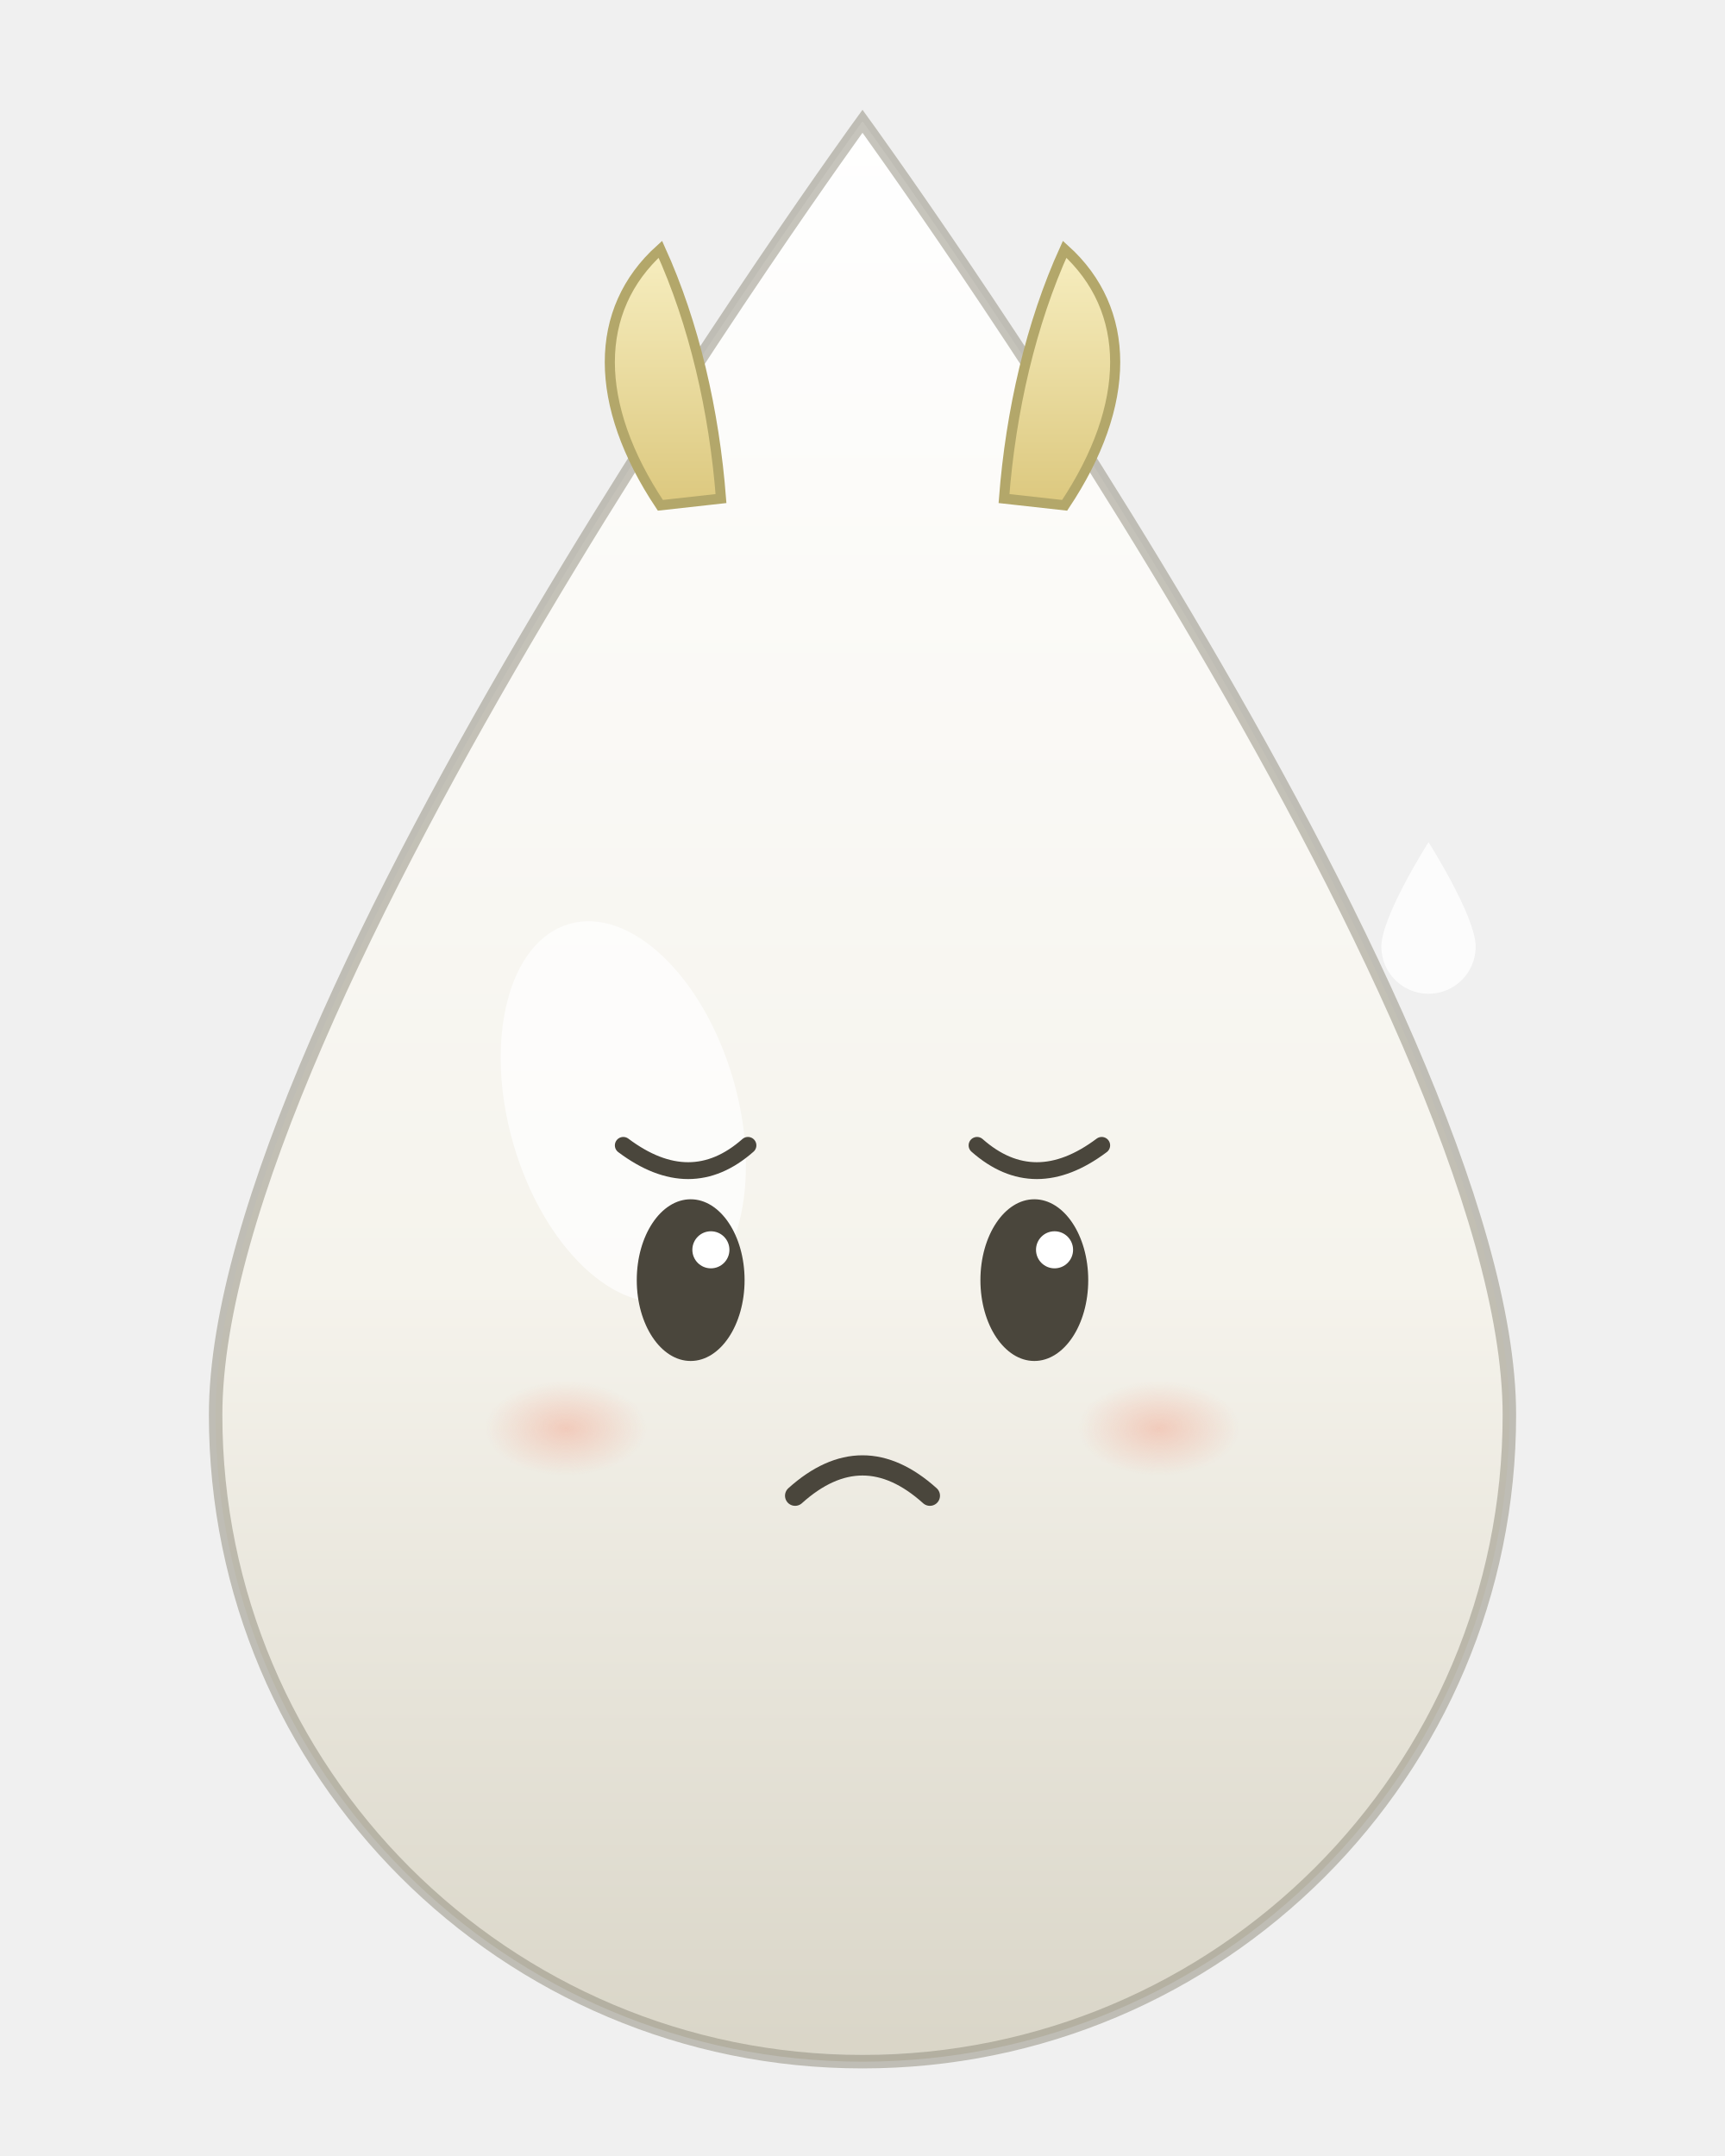
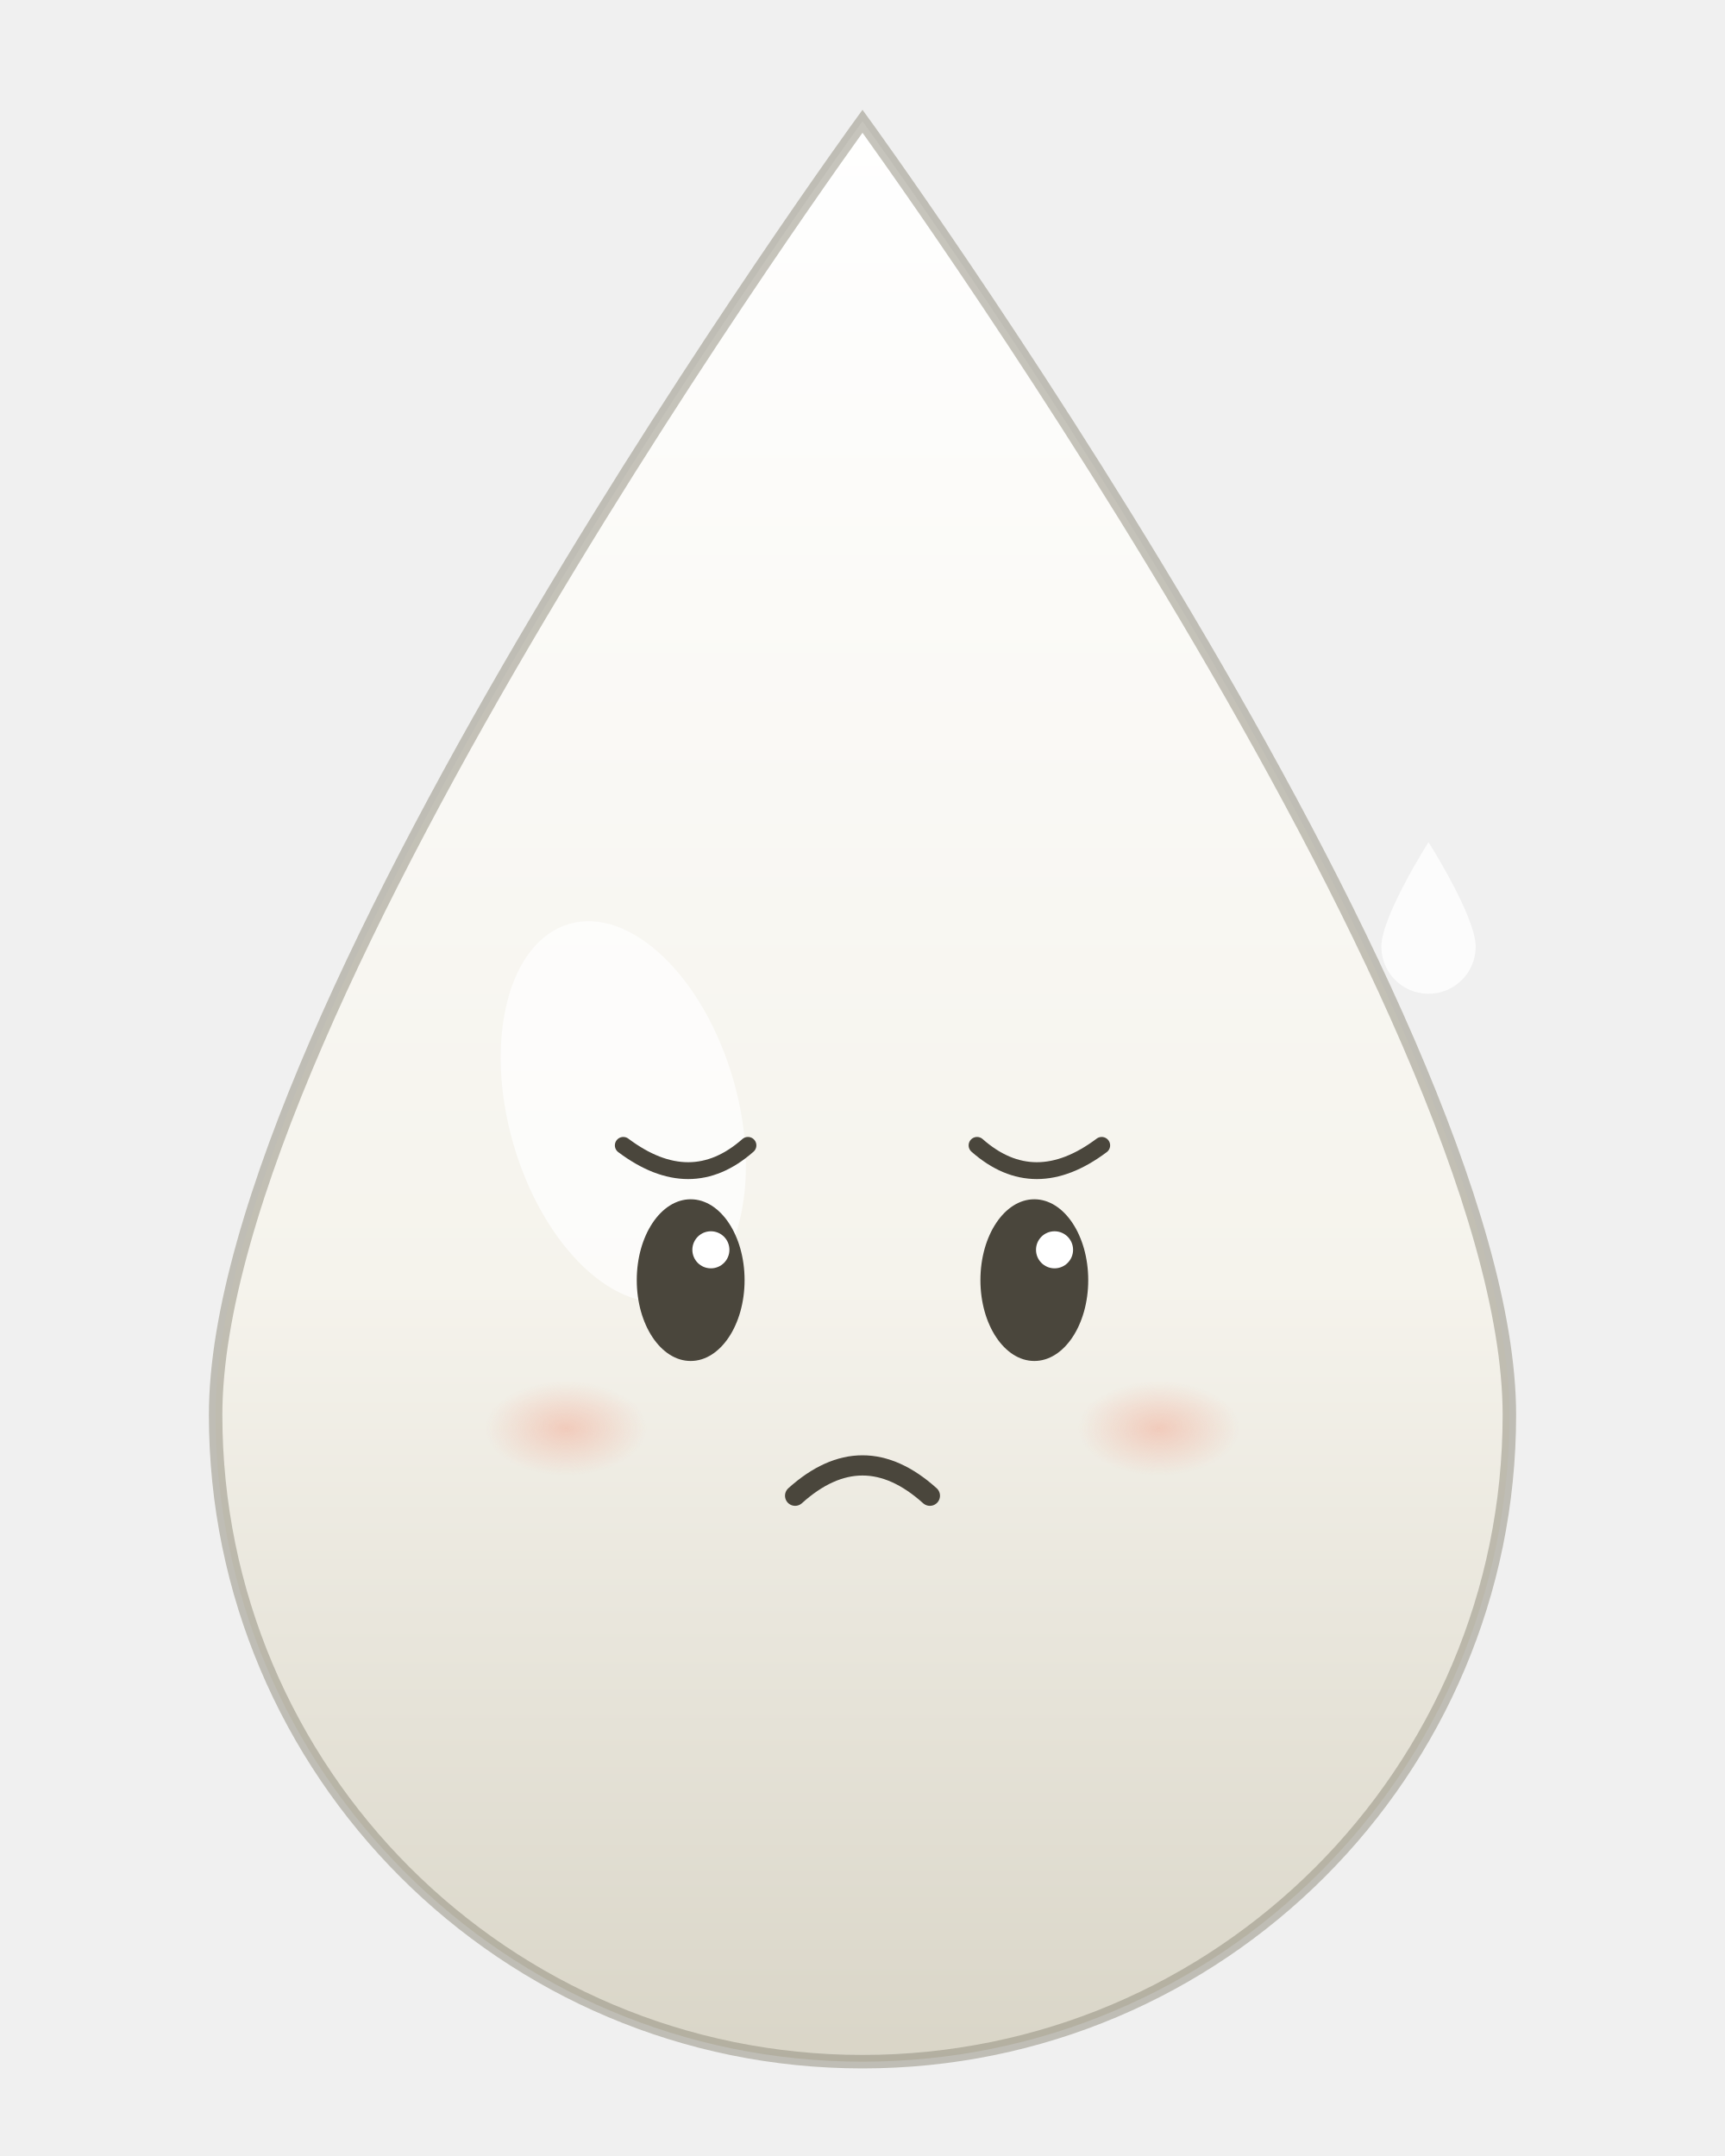
- <svg xmlns="http://www.w3.org/2000/svg" width="512" height="640" viewBox="0 0 512 640">
-   <defs>
+ <svg xmlns="http://www.w3.org/2000/svg" width="512" height="640" viewBox="0 0 512 640" version="1.1" id="svg13">
+   <defs id="defs7">
    <linearGradient id="body" x1="0" y1="0" x2="0" y2="1">
-       <stop offset="0" stop-color="#ffffff" />
-       <stop offset="0.6" stop-color="#f5f3ec" />
-       <stop offset="1" stop-color="#d9d5c7" />
+       <stop offset="0" stop-color="#ffffff" id="stop1" />
+       <stop offset="0.6" stop-color="#f5f3ec" id="stop2" />
+       <stop offset="1" stop-color="#d9d5c7" id="stop3" />
    </linearGradient>
    <radialGradient id="blush" cx="0.5" cy="0.5" r="0.5">
-       <stop offset="0" stop-color="#f2b4a0" stop-opacity="0.6" />
-       <stop offset="1" stop-color="#f2b4a0" stop-opacity="0" />
+       <stop offset="0" stop-color="#f2b4a0" stop-opacity="0.6" id="stop4" />
+       <stop offset="1" stop-color="#f2b4a0" stop-opacity="0" id="stop5" />
    </radialGradient>
    <linearGradient id="horn" x1="0" y1="0" x2="0" y2="1">
-       <stop offset="0" stop-color="#f7eec0" />
-       <stop offset="1" stop-color="#dcc87e" />
+       <stop offset="0" stop-color="#f7eec0" id="stop6" />
+       <stop offset="1" stop-color="#dcc87e" id="stop7" />
    </linearGradient>
  </defs>
-   <path d="M256 36 C 256 36 448 300 448 420 A 192 192 0 1 1 64 420 C 64 300 256 36 256 36 Z" fill="url(#body)" stroke="#8f8b7a" stroke-width="4" stroke-opacity="0.5" />
-   <ellipse cx="185" cy="330" rx="34" ry="58" fill="#ffffff" opacity="0.7" transform="rotate(-16 185 330)" />
-   <path d="M196 150 C 176 120 176 92 196 74 C 206 96 212 122 214 148 Z" fill="url(#horn)" stroke="#b3a76a" stroke-width="3" />
-   <path d="M316 150 C 336 120 336 92 316 74 C 306 96 300 122 298 148 Z" fill="url(#horn)" stroke="#b3a76a" stroke-width="3" />
-   <path d="M185 340 Q 205 355 222 340 M290 340 Q 307 355 327 340" fill="none" stroke="#4a463c" stroke-width="5" stroke-linecap="round" />
-   <ellipse cx="205" cy="380" rx="16" ry="24" fill="#4a463c" />
-   <ellipse cx="307" cy="380" rx="16" ry="24" fill="#4a463c" />
-   <circle cx="211" cy="371" r="5.5" fill="#ffffff" />
-   <circle cx="313" cy="371" r="5.5" fill="#ffffff" />
-   <path d="M236 444 Q 256 426 276 444" fill="none" stroke="#4a463c" stroke-width="6" stroke-linecap="round" />
-   <ellipse cx="168" cy="424" rx="24" ry="14" fill="url(#blush)" />
-   <ellipse cx="344" cy="424" rx="24" ry="14" fill="url(#blush)" />
-   <path d="M424 250 C 424 250 438 272 438 281 A 14 14 0 1 1 410 281 C 410 272 424 250 424 250 Z" fill="#ffffff" opacity="0.8" />
+   <path d="M256 36 C 256 36 448 300 448 420 A 192 192 0 1 1 64 420 C 64 300 256 36 256 36 Z" fill="url(#body)" stroke="#8f8b7a" stroke-width="4" stroke-opacity="0.5" id="path7" />
+   <ellipse cx="185" cy="330" rx="34" ry="58" fill="#ffffff" opacity="0.7" transform="rotate(-16 185 330)" id="ellipse7" />
+   <path d="M185 340 Q 205 355 222 340 M290 340 Q 307 355 327 340" fill="none" stroke="#4a463c" stroke-width="5" stroke-linecap="round" id="path10" />
+   <ellipse cx="205" cy="380" rx="16" ry="24" fill="#4a463c" id="ellipse10" />
+   <ellipse cx="307" cy="380" rx="16" ry="24" fill="#4a463c" id="ellipse11" />
+   <circle cx="211" cy="371" r="5.5" fill="#ffffff" id="circle11" />
+   <circle cx="313" cy="371" r="5.5" fill="#ffffff" id="circle12" />
+   <path d="M236 444 Q 256 426 276 444" fill="none" stroke="#4a463c" stroke-width="6" stroke-linecap="round" id="path12" />
+   <ellipse cx="168" cy="424" rx="24" ry="14" fill="url(#blush)" id="ellipse12" />
+   <ellipse cx="344" cy="424" rx="24" ry="14" fill="url(#blush)" id="ellipse13" />
+   <path d="M424 250 C 424 250 438 272 438 281 A 14 14 0 1 1 410 281 C 410 272 424 250 424 250 Z" fill="#ffffff" opacity="0.8" id="path13" />
</svg>
